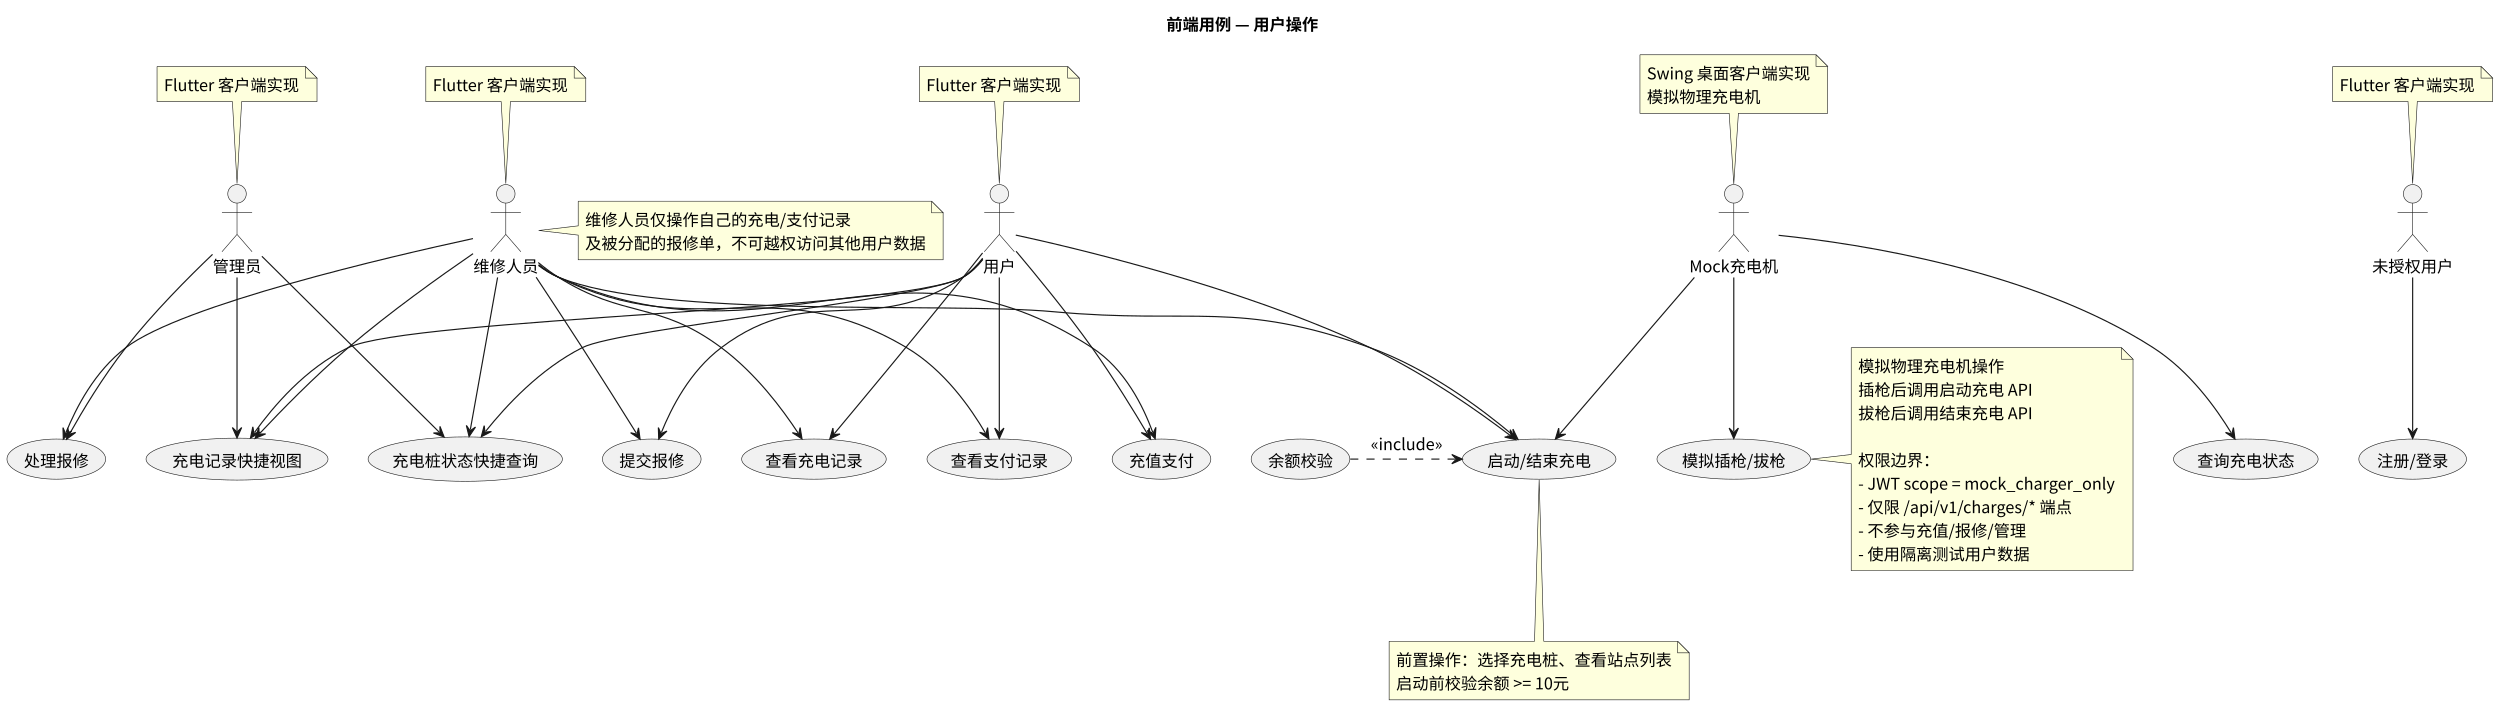
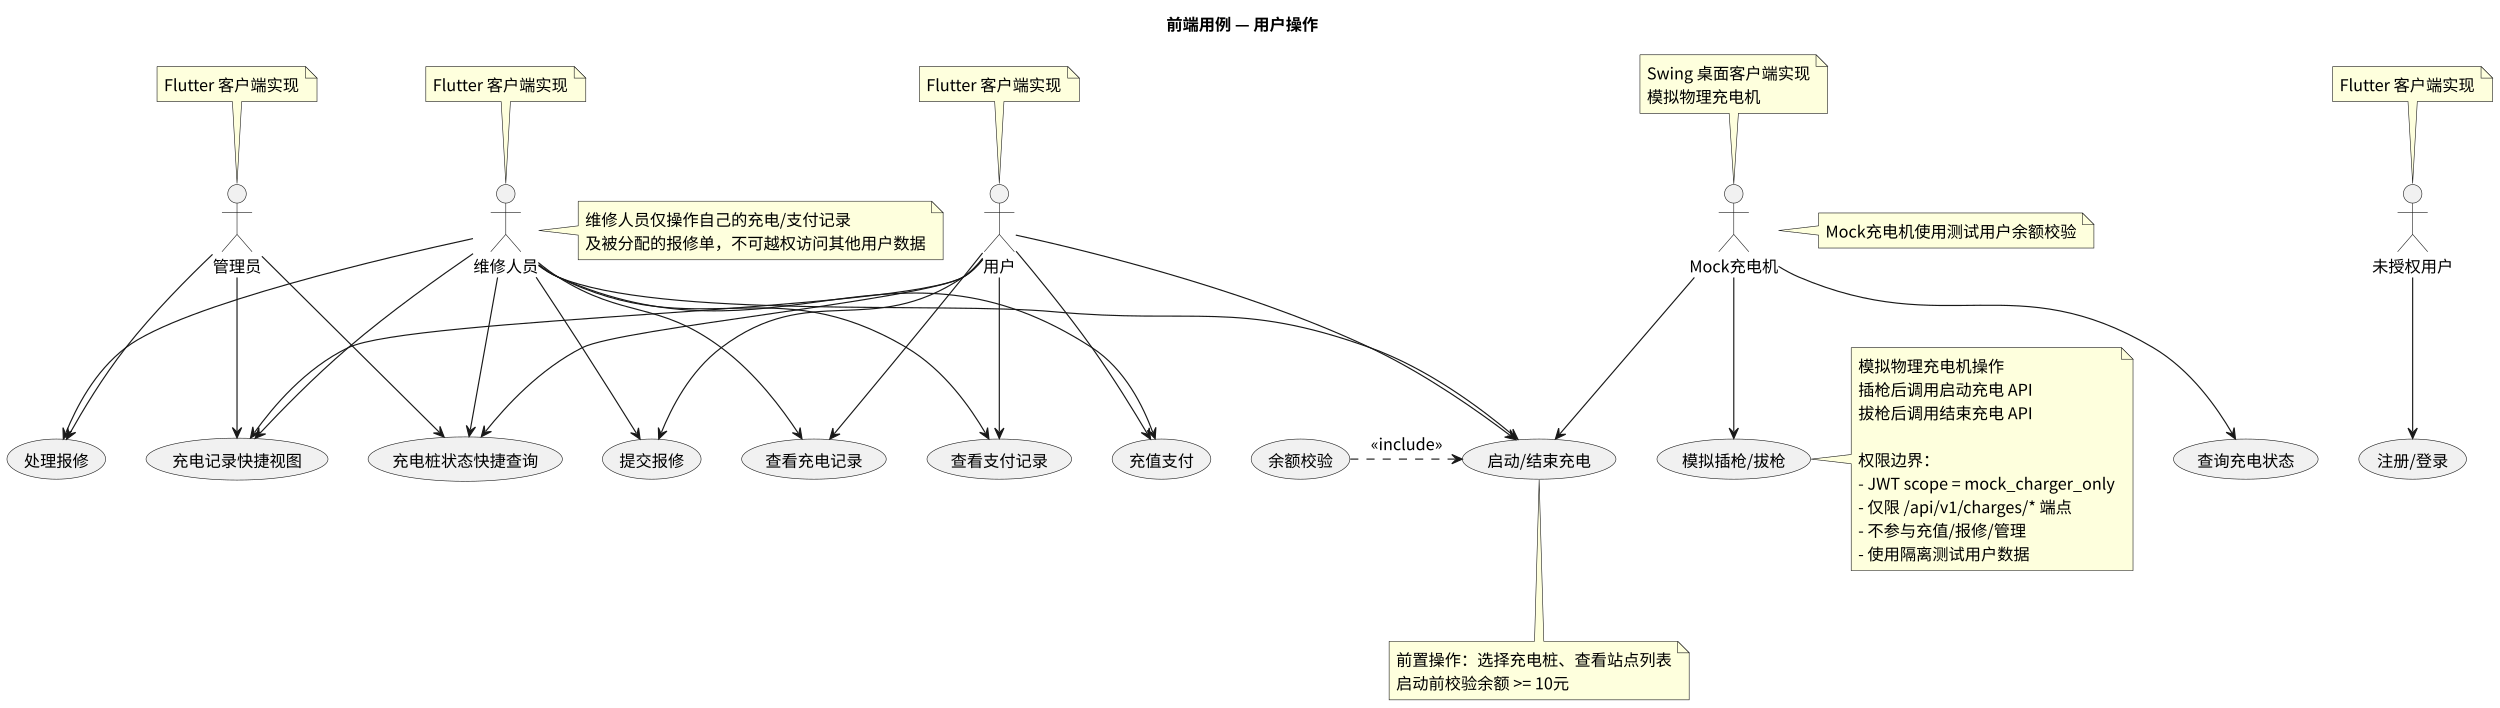
<svg xmlns="http://www.w3.org/2000/svg" contentStyleType="text/css" data-diagram-type="DESCRIPTION" height="611px" preserveAspectRatio="none" style="width:2158px;height:611px;background:#FFFFFF;" version="1.1" viewBox="0 0 2158 611" width="2158px" zoomAndPan="magnify">
  <defs />
  <g>
    <g class="title" data-source-line="3">
      <text fill="#000000" font-family="Noto Sans CJK SC" font-size="14" font-weight="bold" lengthAdjust="spacing" textLength="131.067" x="1006.787" y="26.24">前端用例 — 用户操作</text>
    </g>
    <g class="entity" data-entity="G" data-source-line="6" data-uid="ent0002" id="entity_G">
      <ellipse cx="2082.6" cy="167.322" fill="#F1F1F1" rx="8" ry="8" style="stroke:#181818;stroke-width:0.5;" />
      <path d="M2082.6,175.322 L2082.6,202.322 M2069.6,183.322 L2095.6,183.322 M2082.6,202.322 L2069.6,217.322 M2082.6,202.322 L2095.6,217.322" fill="none" style="stroke:#181818;stroke-width:0.5;" />
      <text fill="#000000" font-family="Noto Sans CJK SC" font-size="14" lengthAdjust="spacing" textLength="70" x="2047.6" y="235.062">未授权用户</text>
    </g>
    <g class="entity" data-entity="U" data-source-line="7" data-uid="ent0003" id="entity_U">
      <ellipse cx="862.6" cy="167.322" fill="#F1F1F1" rx="8" ry="8" style="stroke:#181818;stroke-width:0.5;" />
      <path d="M862.6,175.322 L862.6,202.322 M849.6,183.322 L875.6,183.322 M862.6,202.322 L849.6,217.322 M862.6,202.322 L875.6,217.322" fill="none" style="stroke:#181818;stroke-width:0.5;" />
      <text fill="#000000" font-family="Noto Sans CJK SC" font-size="14" lengthAdjust="spacing" textLength="28" x="848.6" y="235.062">用户</text>
    </g>
    <g class="entity" data-entity="M" data-source-line="8" data-uid="ent0004" id="entity_M">
      <ellipse cx="436.6" cy="167.322" fill="#F1F1F1" rx="8" ry="8" style="stroke:#181818;stroke-width:0.5;" />
      <path d="M436.6,175.322 L436.6,202.322 M423.6,183.322 L449.6,183.322 M436.6,202.322 L423.6,217.322 M436.6,202.322 L449.6,217.322" fill="none" style="stroke:#181818;stroke-width:0.5;" />
      <text fill="#000000" font-family="Noto Sans CJK SC" font-size="14" lengthAdjust="spacing" textLength="56" x="408.6" y="235.062">维修人员</text>
    </g>
    <g class="entity" data-entity="A" data-source-line="9" data-uid="ent0005" id="entity_A">
      <ellipse cx="204.6" cy="167.322" fill="#F1F1F1" rx="8" ry="8" style="stroke:#181818;stroke-width:0.5;" />
      <path d="M204.6,175.322 L204.6,202.322 M191.6,183.322 L217.6,183.322 M204.6,202.322 L191.6,217.322 M204.6,202.322 L217.6,217.322" fill="none" style="stroke:#181818;stroke-width:0.5;" />
      <text fill="#000000" font-family="Noto Sans CJK SC" font-size="14" lengthAdjust="spacing" textLength="42" x="183.6" y="235.062">管理员</text>
    </g>
    <g class="entity" data-entity="MC" data-source-line="10" data-uid="ent0006" id="entity_MC">
      <ellipse cx="1496.6" cy="167.322" fill="#F1F1F1" rx="8" ry="8" style="stroke:#181818;stroke-width:0.5;" />
      <path d="M1496.6,175.322 L1496.6,202.322 M1483.6,183.322 L1509.6,183.322 M1496.6,202.322 L1483.6,217.322 M1496.6,202.322 L1509.6,217.322" fill="none" style="stroke:#181818;stroke-width:0.5;" />
      <text fill="#000000" font-family="Noto Sans CJK SC" font-size="14" lengthAdjust="spacing" textLength="76.72" x="1458.24" y="235.062">Mock充电机</text>
    </g>
    <g class="entity" data-entity="GMN7" data-source-line="12" data-uid="ent0008" id="entity_GMN7">
      <path d="M2013.56,57.412 L2013.56,87.684 A0,0 0 0 0 2013.56,87.684 L2078.6,87.684 L2082.6,158.412 L2086.6,87.684 L2151.642,87.684 A0,0 0 0 0 2151.642,87.684 L2151.642,67.412 L2141.642,57.412 L2013.56,57.412 A0,0 0 0 0 2013.56,57.412" fill="#FEFFDD" style="stroke:#181818;stroke-width:0.5;" />
      <path d="M2141.642,57.412 L2141.642,67.412 L2151.642,67.412 L2141.642,57.412" fill="#FEFFDD" style="stroke:#181818;stroke-width:0.5;" />
      <text fill="#000000" font-family="Noto Sans CJK SC" font-size="14" lengthAdjust="spacing" textLength="117.082" x="2019.56" y="78.652">Flutter 客户端实现</text>
    </g>
    <g class="entity" data-entity="GMN10" data-source-line="13" data-uid="ent0011" id="entity_GMN10">
      <path d="M793.56,57.412 L793.56,87.684 A0,0 0 0 0 793.56,87.684 L858.6,87.684 L862.6,158.412 L866.6,87.684 L931.641,87.684 A0,0 0 0 0 931.641,87.684 L931.641,67.412 L921.641,57.412 L793.56,57.412 A0,0 0 0 0 793.56,57.412" fill="#FEFFDD" style="stroke:#181818;stroke-width:0.5;" />
      <path d="M921.641,57.412 L921.641,67.412 L931.641,67.412 L921.641,57.412" fill="#FEFFDD" style="stroke:#181818;stroke-width:0.5;" />
      <text fill="#000000" font-family="Noto Sans CJK SC" font-size="14" lengthAdjust="spacing" textLength="117.082" x="799.56" y="78.652">Flutter 客户端实现</text>
    </g>
    <g class="entity" data-entity="GMN13" data-source-line="14" data-uid="ent0014" id="entity_GMN13">
      <path d="M367.56,57.412 L367.56,87.684 A0,0 0 0 0 367.56,87.684 L432.6,87.684 L436.6,158.412 L440.6,87.684 L505.642,87.684 A0,0 0 0 0 505.642,87.684 L505.642,67.412 L495.642,57.412 L367.56,57.412 A0,0 0 0 0 367.56,57.412" fill="#FEFFDD" style="stroke:#181818;stroke-width:0.5;" />
      <path d="M495.642,57.412 L495.642,67.412 L505.642,67.412 L495.642,57.412" fill="#FEFFDD" style="stroke:#181818;stroke-width:0.5;" />
      <text fill="#000000" font-family="Noto Sans CJK SC" font-size="14" lengthAdjust="spacing" textLength="117.082" x="373.56" y="78.652">Flutter 客户端实现</text>
    </g>
    <g class="entity" data-entity="GMN16" data-source-line="15" data-uid="ent0017" id="entity_GMN16">
      <path d="M135.56,57.412 L135.56,87.684 A0,0 0 0 0 135.56,87.684 L200.6,87.684 L204.6,158.412 L208.6,87.684 L273.642,87.684 A0,0 0 0 0 273.642,87.684 L273.642,67.412 L263.642,57.412 L135.56,57.412 A0,0 0 0 0 135.56,57.412" fill="#FEFFDD" style="stroke:#181818;stroke-width:0.5;" />
      <path d="M263.642,57.412 L263.642,67.412 L273.642,67.412 L263.642,57.412" fill="#FEFFDD" style="stroke:#181818;stroke-width:0.5;" />
      <text fill="#000000" font-family="Noto Sans CJK SC" font-size="14" lengthAdjust="spacing" textLength="117.082" x="141.56" y="78.652">Flutter 客户端实现</text>
    </g>
    <g class="entity" data-entity="GMN19" data-source-line="16" data-uid="ent0020" id="entity_GMN19">
      <path d="M1415.6,47.272 L1415.6,97.816 A0,0 0 0 0 1415.6,97.816 L1492.6,97.816 L1496.6,158.732 L1500.6,97.816 L1577.593,97.816 A0,0 0 0 0 1577.593,97.816 L1577.593,57.272 L1567.593,47.272 L1415.6,47.272 A0,0 0 0 0 1415.6,47.272" fill="#FEFFDD" style="stroke:#181818;stroke-width:0.5;" />
      <path d="M1567.593,47.272 L1567.593,57.272 L1577.593,57.272 L1567.593,47.272" fill="#FEFFDD" style="stroke:#181818;stroke-width:0.5;" />
      <text fill="#000000" font-family="Noto Sans CJK SC" font-size="14" lengthAdjust="spacing" textLength="140.993" x="1421.6" y="68.512">Swing 桌面客户端实现</text>
      <text fill="#000000" font-family="Noto Sans CJK SC" font-size="14" lengthAdjust="spacing" textLength="98" x="1421.6" y="88.784">模拟物理充电机</text>
    </g>
    <g class="entity" data-entity="LOG" data-source-line="18" data-uid="ent0022" id="entity_LOG">
      <ellipse cx="2082.598" cy="396.316" fill="#F1F1F1" rx="46.478" ry="17.334" style="stroke:#181818;stroke-width:0.5;" />
      <text fill="#000000" font-family="Noto Sans CJK SC" font-size="14" lengthAdjust="spacing" textLength="61.488" x="2051.854" y="402.952">注册/登录</text>
    </g>
    <g class="entity" data-entity="CS" data-source-line="19" data-uid="ent0023" id="entity_CS">
      <ellipse cx="1328.597" cy="396.316" fill="#F1F1F1" rx="66.277" ry="17.334" style="stroke:#181818;stroke-width:0.5;" />
      <text fill="#000000" font-family="Noto Sans CJK SC" font-size="14" lengthAdjust="spacing" textLength="89.488" x="1283.853" y="402.952">启动/结束充电</text>
    </g>
    <g class="entity" data-entity="BC" data-source-line="20" data-uid="ent0024" id="entity_BC">
      <ellipse cx="1122.598" cy="396.316" fill="#F1F1F1" rx="42.598" ry="17.334" style="stroke:#181818;stroke-width:0.5;" />
      <text fill="#000000" font-family="Noto Sans CJK SC" font-size="14" lengthAdjust="spacing" textLength="56" x="1094.598" y="402.952">余额校验</text>
    </g>
    <g class="entity" data-entity="PAY" data-source-line="21" data-uid="ent0025" id="entity_PAY">
      <ellipse cx="1002.598" cy="396.316" fill="#F1F1F1" rx="42.598" ry="17.334" style="stroke:#181818;stroke-width:0.5;" />
      <text fill="#000000" font-family="Noto Sans CJK SC" font-size="14" lengthAdjust="spacing" textLength="56" x="974.598" y="402.952">充值支付</text>
    </g>
    <g class="entity" data-entity="VCR" data-source-line="22" data-uid="ent0026" id="entity_VCR">
      <ellipse cx="702.597" cy="396.316" fill="#F1F1F1" rx="62.397" ry="17.334" style="stroke:#181818;stroke-width:0.5;" />
      <text fill="#000000" font-family="Noto Sans CJK SC" font-size="14" lengthAdjust="spacing" textLength="84" x="660.597" y="402.952">查看充电记录</text>
    </g>
    <g class="entity" data-entity="VPR" data-source-line="23" data-uid="ent0027" id="entity_VPR">
      <ellipse cx="862.597" cy="396.316" fill="#F1F1F1" rx="62.397" ry="17.334" style="stroke:#181818;stroke-width:0.5;" />
      <text fill="#000000" font-family="Noto Sans CJK SC" font-size="14" lengthAdjust="spacing" textLength="84" x="820.597" y="402.952">查看支付记录</text>
    </g>
    <g class="entity" data-entity="SRT" data-source-line="24" data-uid="ent0028" id="entity_SRT">
      <ellipse cx="562.598" cy="396.316" fill="#F1F1F1" rx="42.598" ry="17.334" style="stroke:#181818;stroke-width:0.5;" />
      <text fill="#000000" font-family="Noto Sans CJK SC" font-size="14" lengthAdjust="spacing" textLength="56" x="534.598" y="402.952">提交报修</text>
    </g>
    <g class="entity" data-entity="HR" data-source-line="25" data-uid="ent0029" id="entity_HR">
      <ellipse cx="48.598" cy="396.316" fill="#F1F1F1" rx="42.598" ry="17.334" style="stroke:#181818;stroke-width:0.5;" />
      <text fill="#000000" font-family="Noto Sans CJK SC" font-size="14" lengthAdjust="spacing" textLength="56" x="20.598" y="402.952">处理报修</text>
    </g>
    <g class="entity" data-entity="QV" data-source-line="26" data-uid="ent0030" id="entity_QV">
      <ellipse cx="204.598" cy="396.307" fill="#F1F1F1" rx="78.528" ry="18.105" style="stroke:#181818;stroke-width:0.5;" />
      <text fill="#000000" font-family="Noto Sans CJK SC" font-size="14" lengthAdjust="spacing" textLength="111.999" x="148.598" y="402.943">充电记录快捷视图</text>
    </g>
    <g class="entity" data-entity="QC" data-source-line="27" data-uid="ent0031" id="entity_QC">
      <ellipse cx="401.604" cy="396.313" fill="#F1F1F1" rx="83.854" ry="19.171" style="stroke:#181818;stroke-width:0.5;" />
      <text fill="#000000" font-family="Noto Sans CJK SC" font-size="14" lengthAdjust="spacing" textLength="125.999" x="338.604" y="402.949">充电桩状态快捷查询</text>
    </g>
    <g class="entity" data-entity="MOC" data-source-line="28" data-uid="ent0032" id="entity_MOC">
      <ellipse cx="1496.597" cy="396.316" fill="#F1F1F1" rx="66.277" ry="17.334" style="stroke:#181818;stroke-width:0.5;" />
      <text fill="#000000" font-family="Noto Sans CJK SC" font-size="14" lengthAdjust="spacing" textLength="89.488" x="1451.853" y="402.952">模拟插枪/拔枪</text>
    </g>
    <g class="entity" data-entity="QCS" data-source-line="29" data-uid="ent0033" id="entity_QCS">
      <ellipse cx="1938.597" cy="396.316" fill="#F1F1F1" rx="62.397" ry="17.334" style="stroke:#181818;stroke-width:0.5;" />
      <text fill="#000000" font-family="Noto Sans CJK SC" font-size="14" lengthAdjust="spacing" textLength="84" x="1896.597" y="402.952">查询充电状态</text>
    </g>
    <g class="entity" data-entity="GMN48" data-source-line="45" data-uid="ent0049" id="entity_GMN48">
      <path d="M499.1,173.682 L499.1,194.952 L464.96,198.952 L499.1,202.952 L499.1,224.226 A0,0 0 0 0 499.1,224.226 L814.099,224.226 A0,0 0 0 0 814.099,224.226 L814.099,183.682 L804.099,173.682 L499.1,173.682 A0,0 0 0 0 499.1,173.682" fill="#FEFFDD" style="stroke:#181818;stroke-width:0.5;" />
      <path d="M804.099,173.682 L804.099,183.682 L814.099,183.682 L804.099,173.682" fill="#FEFFDD" style="stroke:#181818;stroke-width:0.5;" />
      <text fill="#000000" font-family="Noto Sans CJK SC" font-size="14" lengthAdjust="spacing" textLength="229.487" x="505.1" y="194.922">维修人员仅操作自己的充电/支付记录</text>
      <text fill="#000000" font-family="Noto Sans CJK SC" font-size="14" lengthAdjust="spacing" textLength="293.999" x="505.1" y="215.194">及被分配的报修单，不可越权访问其他用户数据</text>
    </g>
    <g class="entity" data-entity="GMN53" data-source-line="47" data-uid="ent0054" id="entity_GMN53">
      <path d="M1199.1,553.542 L1199.1,604.086 A0,0 0 0 0 1199.1,604.086 L1458.099,604.086 A0,0 0 0 0 1458.099,604.086 L1458.099,563.542 L1448.099,553.542 L1332.6,553.542 L1328.6,413.972 L1324.6,553.542 L1199.1,553.542 A0,0 0 0 0 1199.1,553.542" fill="#FEFFDD" style="stroke:#181818;stroke-width:0.5;" />
      <path d="M1448.099,553.542 L1448.099,563.542 L1458.099,563.542 L1448.099,553.542" fill="#FEFFDD" style="stroke:#181818;stroke-width:0.5;" />
      <text fill="#000000" font-family="Noto Sans CJK SC" font-size="14" lengthAdjust="spacing" textLength="237.999" x="1205.1" y="574.782">前置操作：选择充电桩、查看站点列表</text>
      <text fill="#000000" font-family="Noto Sans CJK SC" font-size="14" lengthAdjust="spacing" textLength="149.351" x="1205.1" y="595.054">启动前校验余额 &gt;= 10元</text>
    </g>
-     <g class="entity" data-entity="GMN64" data-source-line="56" data-uid="ent0065" id="entity_GMN64">
+     <g class="entity" data-entity="GMN63" data-source-line="55" data-uid="ent0064" id="entity_GMN63">
+       <path d="M1569.74,183.822 L1569.74,194.952 L1535.22,198.952 L1569.74,202.952 L1569.74,214.094 A0,0 0 0 0 1569.74,214.094 L1807.459,214.094 A0,0 0 0 0 1807.459,214.094 L1807.459,193.822 L1797.459,183.822 L1569.74,183.822 A0,0 0 0 0 1569.74,183.822" fill="#FEFFDD" style="stroke:#181818;stroke-width:0.5;" />
+       <path d="M1797.459,183.822 L1797.459,193.822 L1807.459,193.822 L1797.459,183.822" fill="#FEFFDD" style="stroke:#181818;stroke-width:0.5;" />
+       <text fill="#000000" font-family="Noto Sans CJK SC" font-size="14" lengthAdjust="spacing" textLength="216.719" x="1575.74" y="205.062">Mock充电机使用测试用户余额校验</text>
+     </g>
+     <g class="entity" data-entity="GMN67" data-source-line="57" data-uid="ent0068" id="entity_GMN67">
      <path d="M1597.97,300.092 L1597.97,392.312 L1563.24,396.312 L1597.97,400.312 L1597.97,492.539 A0,0 0 0 0 1597.97,492.539 L1841.219,492.539 A0,0 0 0 0 1841.219,492.539 L1841.219,310.092 L1831.219,300.092 L1597.97,300.092 A0,0 0 0 0 1597.97,300.092" fill="#FEFFDD" style="stroke:#181818;stroke-width:0.5;" />
      <path d="M1831.219,300.092 L1831.219,310.092 L1841.219,310.092 L1831.219,300.092" fill="#FEFFDD" style="stroke:#181818;stroke-width:0.5;" />
      <text fill="#000000" font-family="Noto Sans CJK SC" font-size="14" lengthAdjust="spacing" textLength="125.999" x="1603.97" y="321.332">模拟物理充电机操作</text>
      <text fill="#000000" font-family="Noto Sans CJK SC" font-size="14" lengthAdjust="spacing" textLength="150.611" x="1603.97" y="341.604">插枪后调用启动充电 API</text>
      <text fill="#000000" font-family="Noto Sans CJK SC" font-size="14" lengthAdjust="spacing" textLength="150.611" x="1603.97" y="361.876">拔枪后调用结束充电 API</text>
      <text fill="#000000" font-family="Noto Sans CJK SC" font-size="14" lengthAdjust="spacing" textLength="3.136" x="1603.97" y="382.148"> </text>
      <text fill="#000000" font-family="Noto Sans CJK SC" font-size="14" lengthAdjust="spacing" textLength="70" x="1603.97" y="402.42">权限边界：</text>
      <text fill="#000000" font-family="Noto Sans CJK SC" font-size="14" lengthAdjust="spacing" textLength="222.249" x="1603.97" y="422.691">- JWT scope = mock_charger_only</text>
      <text fill="#000000" font-family="Noto Sans CJK SC" font-size="14" lengthAdjust="spacing" textLength="185.387" x="1603.97" y="442.963">- 仅限 /api/v1/charges/* 端点</text>
      <text fill="#000000" font-family="Noto Sans CJK SC" font-size="14" lengthAdjust="spacing" textLength="144.969" x="1603.97" y="463.235">- 不参与充值/报修/管理</text>
      <text fill="#000000" font-family="Noto Sans CJK SC" font-size="14" lengthAdjust="spacing" textLength="147.993" x="1603.97" y="483.507">- 使用隔离测试用户数据</text>
    </g>
    <g class="link" data-entity-1="G" data-entity-2="LOG" data-source-line="31" data-uid="lnk34" id="link_G_LOG">
      <path d="M2082.6,239.492 C2082.6,282.082 2082.6,341.862 2082.6,372.512" fill="none" id="G-to-LOG" style="stroke:#181818;stroke-width:1;" />
      <polygon fill="#181818" points="2082.6,378.512,2086.6,369.512,2082.6,373.512,2078.6,369.512,2082.6,378.512" style="stroke:#181818;stroke-width:1;" />
    </g>
    <g class="link" data-entity-1="U" data-entity-2="CS" data-source-line="32" data-uid="lnk35" id="link_U_CS">
      <path d="M876.83,202.932 C922.7,212.842 1070.18,247.082 1182.6,300.092 C1230.5,322.672 1276.359,355.257 1303.599,375.907" fill="none" id="U-to-CS" style="stroke:#181818;stroke-width:1;" />
      <polygon fill="#181818" points="1308.38,379.532,1303.624,370.907,1304.396,376.511,1298.792,377.283,1308.38,379.532" style="stroke:#181818;stroke-width:1;" />
    </g>
    <g class="link" data-entity-1="U" data-entity-2="PAY" data-source-line="33" data-uid="lnk36" id="link_U_PAY">
      <path d="M877.07,216.872 C893.58,236.422 921.06,269.812 942.6,300.092 C961.74,327.002 978.692,354.72 990.091,373.96" fill="none" id="U-to-PAY" style="stroke:#181818;stroke-width:1;" />
      <polygon fill="#181818" points="993.15,379.122,992.004,369.34,990.601,374.82,985.121,373.418,993.15,379.122" style="stroke:#181818;stroke-width:1;" />
    </g>
    <g class="link" data-entity-1="U" data-entity-2="VCR" data-source-line="34" data-uid="lnk37" id="link_U_VCR">
      <path d="M848.17,218.332 C842.97,224.902 837.05,232.352 831.6,239.092 C790.01,290.502 743.788,346.058 720.118,374.378" fill="none" id="U-to-VCR" style="stroke:#181818;stroke-width:1;" />
      <polygon fill="#181818" points="716.27,378.982,725.111,374.642,719.476,375.146,718.973,369.511,716.27,378.982" style="stroke:#181818;stroke-width:1;" />
    </g>
    <g class="link" data-entity-1="U" data-entity-2="VPR" data-source-line="35" data-uid="lnk38" id="link_U_VPR">
      <path d="M862.6,239.492 C862.6,282.082 862.6,341.862 862.6,372.512" fill="none" id="U-to-VPR" style="stroke:#181818;stroke-width:1;" />
      <polygon fill="#181818" points="862.6,378.512,866.6,369.512,862.6,373.512,858.6,369.512,862.6,378.512" style="stroke:#181818;stroke-width:1;" />
    </g>
    <g class="link" data-entity-1="U" data-entity-2="SRT" data-source-line="36" data-uid="lnk39" id="link_U_SRT">
      <path d="M848.24,222.892 C843.57,228.872 837.93,234.832 831.6,239.092 C751.32,293.122 699.85,241.822 622.6,300.092 C595.3,320.682 579.539,352.063 570.879,373.373" fill="none" id="U-to-SRT" style="stroke:#181818;stroke-width:1;" />
      <polygon fill="#181818" points="568.62,378.932,575.714,372.1,570.502,374.3,568.303,369.088,568.62,378.932" style="stroke:#181818;stroke-width:1;" />
    </g>
    <g class="link" data-entity-1="U" data-entity-2="QV" data-source-line="37" data-uid="lnk40" id="link_U_QV">
      <path d="M848.36,224.012 C843.75,229.862 838.11,235.472 831.6,239.092 C779.7,267.962 354.13,274.372 300.6,300.092 C263.57,317.882 235.813,350.978 219.743,373.228" fill="none" id="U-to-QV" style="stroke:#181818;stroke-width:1;" />
      <polygon fill="#181818" points="216.23,378.092,224.742,373.138,219.157,374.039,218.257,368.454,216.23,378.092" style="stroke:#181818;stroke-width:1;" />
    </g>
    <g class="link" data-entity-1="U" data-entity-2="QC" data-source-line="38" data-uid="lnk41" id="link_U_QC">
      <path d="M848.19,223.722 C843.58,229.562 837.98,235.242 831.6,239.092 C799.75,258.272 535.75,283.262 502.6,300.092 C465.85,318.742 436.889,350.285 419.209,372.285" fill="none" id="U-to-QC" style="stroke:#181818;stroke-width:1;" />
      <polygon fill="#181818" points="415.45,376.962,424.206,372.452,418.582,373.065,417.97,367.441,415.45,376.962" style="stroke:#181818;stroke-width:1;" />
    </g>
    <g class="link" data-entity-1="M" data-entity-2="CS" data-source-line="39" data-uid="lnk42" id="link_M_CS">
      <path d="M464.99,229.272 C470.15,233.182 475.76,236.672 481.6,239.092 C569.68,275.592 814.65,260.372 909.6,269.092 C1031.2,280.252 1067.7,258.732 1182.6,300.092 C1233.28,318.332 1279.474,353.385 1305.714,375.405" fill="none" id="M-to-CS" style="stroke:#181818;stroke-width:1;" />
      <polygon fill="#181818" points="1310.31,379.262,1305.987,370.412,1306.48,376.048,1300.845,376.541,1310.31,379.262" style="stroke:#181818;stroke-width:1;" />
    </g>
    <g class="link" data-entity-1="M" data-entity-2="PAY" data-source-line="40" data-uid="lnk43" id="link_M_PAY">
      <path d="M464.85,228.822 C470.07,232.842 475.73,236.482 481.6,239.092 C670.41,323.142 769.22,187.602 942.6,300.092 C971.45,318.812 986.9,351.178 995.04,373.087" fill="none" id="M-to-PAY" style="stroke:#181818;stroke-width:1;" />
      <polygon fill="#181818" points="997.13,378.712,997.745,368.882,995.389,374.025,990.246,371.668,997.13,378.712" style="stroke:#181818;stroke-width:1;" />
    </g>
    <g class="link" data-entity-1="M" data-entity-2="VCR" data-source-line="41" data-uid="lnk44" id="link_M_VCR">
      <path d="M464.61,226.612 C470.02,231.082 475.82,235.452 481.6,239.092 C539.37,275.482 567.84,259.302 622.6,300.092 C652.55,322.402 675.255,353.034 688.965,373.805" fill="none" id="M-to-VCR" style="stroke:#181818;stroke-width:1;" />
      <polygon fill="#181818" points="692.27,378.812,690.65,369.097,689.515,374.639,683.974,373.504,692.27,378.812" style="stroke:#181818;stroke-width:1;" />
    </g>
    <g class="link" data-entity-1="M" data-entity-2="VPR" data-source-line="42" data-uid="lnk45" id="link_M_VPR">
      <path d="M465.04,228.432 C470.23,232.492 475.84,236.252 481.6,239.092 C604.03,299.432 665.24,230.382 782.6,300.092 C815.27,319.502 837.783,352.063 850.563,373.743" fill="none" id="M-to-VPR" style="stroke:#181818;stroke-width:1;" />
      <polygon fill="#181818" points="853.61,378.912,852.486,369.127,851.071,374.605,845.594,373.19,853.61,378.912" style="stroke:#181818;stroke-width:1;" />
    </g>
    <g class="link" data-entity-1="M" data-entity-2="SRT" data-source-line="43" data-uid="lnk46" id="link_M_SRT">
      <path d="M462.8,239.312 C474.99,257.712 489.63,279.962 502.6,300.092 C520.38,327.682 537.485,354.981 549.335,373.981" fill="none" id="M-to-SRT" style="stroke:#181818;stroke-width:1;" />
      <polygon fill="#181818" points="552.51,379.072,551.141,369.319,549.864,374.829,544.353,373.552,552.51,379.072" style="stroke:#181818;stroke-width:1;" />
    </g>
    <g class="link" data-entity-1="M" data-entity-2="HR" data-source-line="44" data-uid="lnk47" id="link_M_HR">
      <path d="M408.25,205.942 C337.81,221.222 157.03,263.082 108.6,300.092 C81.43,320.852 65.645,352.17 56.935,373.43" fill="none" id="M-to-HR" style="stroke:#181818;stroke-width:1;" />
      <polygon fill="#181818" points="54.66,378.982,61.773,372.17,56.556,374.355,54.371,369.137,54.66,378.982" style="stroke:#181818;stroke-width:1;" />
    </g>
    <g class="link" data-entity-1="BC" data-entity-2="CS" data-source-line="46" data-uid="lnk52" id="link_BC_CS">
      <path d="M1165.53,396.312 C1193.48,396.312 1224.49,396.312 1256.19,396.312" fill="none" id="BC-to-CS" style="stroke:#181818;stroke-width:1;stroke-dasharray:7,7;" />
      <polygon fill="#181818" points="1262.19,396.312,1253.19,392.312,1257.19,396.312,1253.19,400.312,1262.19,396.312" style="stroke:#181818;stroke-width:1;" />
      <text fill="#000000" font-family="Noto Sans CJK SC" font-size="14" lengthAdjust="spacing" textLength="61.852" x="1183.26" y="388.552">«include»</text>
    </g>
    <g class="link" data-entity-1="M" data-entity-2="QV" data-source-line="48" data-uid="lnk56" id="link_M_QV">
      <path d="M408.34,218.952 C380.18,238.292 336.12,269.682 300.6,300.092 C270.64,325.742 242.767,354.358 224.317,374.008" fill="none" id="M-to-QV" style="stroke:#181818;stroke-width:1;" />
      <polygon fill="#181818" points="220.21,378.382,229.286,374.559,223.632,374.737,223.454,369.083,220.21,378.382" style="stroke:#181818;stroke-width:1;" />
    </g>
    <g class="link" data-entity-1="M" data-entity-2="QC" data-source-line="49" data-uid="lnk57" id="link_M_QC">
      <path d="M429.52,239.492 C422.02,281.302 411.587,339.546 405.977,370.886" fill="none" id="M-to-QC" style="stroke:#181818;stroke-width:1;" />
      <polygon fill="#181818" points="404.92,376.792,410.443,368.637,405.801,371.87,402.568,367.228,404.92,376.792" style="stroke:#181818;stroke-width:1;" />
    </g>
    <g class="link" data-entity-1="A" data-entity-2="HR" data-source-line="50" data-uid="lnk58" id="link_A_HR">
      <path d="M183.46,219.562 C163.1,238.992 132.03,270.112 108.6,300.092 C88.15,326.262 71.341,354.442 60.381,373.932" fill="none" id="A-to-HR" style="stroke:#181818;stroke-width:1;" />
      <polygon fill="#181818" points="57.44,379.162,65.338,373.278,59.891,374.804,58.365,369.357,57.44,379.162" style="stroke:#181818;stroke-width:1;" />
    </g>
    <g class="link" data-entity-1="A" data-entity-2="QV" data-source-line="51" data-uid="lnk59" id="link_A_QV">
      <path d="M204.6,239.492 C204.6,281.852 204.6,341.172 204.6,372.032" fill="none" id="A-to-QV" style="stroke:#181818;stroke-width:1;" />
      <polygon fill="#181818" points="204.6,378.032,208.6,369.032,204.6,373.032,200.6,369.032,204.6,378.032" style="stroke:#181818;stroke-width:1;" />
    </g>
    <g class="link" data-entity-1="A" data-entity-2="QC" data-source-line="52" data-uid="lnk60" id="link_A_QC">
      <path d="M226.06,221.232 C265.05,259.902 342.6,336.807 379.09,372.997" fill="none" id="A-to-QC" style="stroke:#181818;stroke-width:1;" />
      <polygon fill="#181818" points="383.35,377.222,379.777,368.044,379.8,373.701,374.143,373.724,383.35,377.222" style="stroke:#181818;stroke-width:1;" />
    </g>
    <g class="link" data-entity-1="MC" data-entity-2="MOC" data-source-line="53" data-uid="lnk61" id="link_MC_MOC">
      <path d="M1496.6,239.492 C1496.6,282.082 1496.6,341.862 1496.6,372.512" fill="none" id="MC-to-MOC" style="stroke:#181818;stroke-width:1;" />
      <polygon fill="#181818" points="1496.6,378.512,1500.6,369.512,1496.6,373.512,1492.6,369.512,1496.6,378.512" style="stroke:#181818;stroke-width:1;" />
    </g>
    <g class="link" data-entity-1="MC" data-entity-2="CS" data-source-line="54" data-uid="lnk62" id="link_MC_CS">
      <path d="M1462.6,239.492 C1425.78,282.302 1372.733,344.004 1346.543,374.444" fill="none" id="MC-to-CS" style="stroke:#181818;stroke-width:1;" />
      <polygon fill="#181818" points="1342.63,378.992,1351.532,374.778,1345.891,375.202,1345.468,369.561,1342.63,378.992" style="stroke:#181818;stroke-width:1;" />
    </g>
-     <g class="link" data-entity-1="MC" data-entity-2="QCS" data-source-line="55" data-uid="lnk63" id="link_MC_QCS">
-       <path d="M1535.31,203.112 C1605.05,210.342 1754.22,233.042 1858.6,300.092 C1890.39,320.512 1912.966,352.396 1926.056,373.765" fill="none" id="MC-to-QCS" style="stroke:#181818;stroke-width:1;" />
-       <polygon fill="#181818" points="1929.19,378.882,1927.9,369.118,1926.578,374.618,1921.078,373.297,1929.19,378.882" style="stroke:#181818;stroke-width:1;" />
+     <g class="link" data-entity-1="MC" data-entity-2="QCS" data-source-line="56" data-uid="lnk66" id="link_MC_QCS">
+       <path d="M1535.17,229.902 C1540.81,233.382 1546.71,236.572 1552.6,239.092 C1680.14,293.522 1739.26,229.462 1858.6,300.092 C1891.3,319.442 1913.808,352.02 1926.578,373.73" fill="none" id="MC-to-QCS" style="stroke:#181818;stroke-width:1;" />
+       <polygon fill="#181818" points="1929.62,378.902,1928.505,369.116,1927.085,374.592,1921.609,373.172,1929.62,378.902" style="stroke:#181818;stroke-width:1;" />
    </g>
  </g>
</svg>
